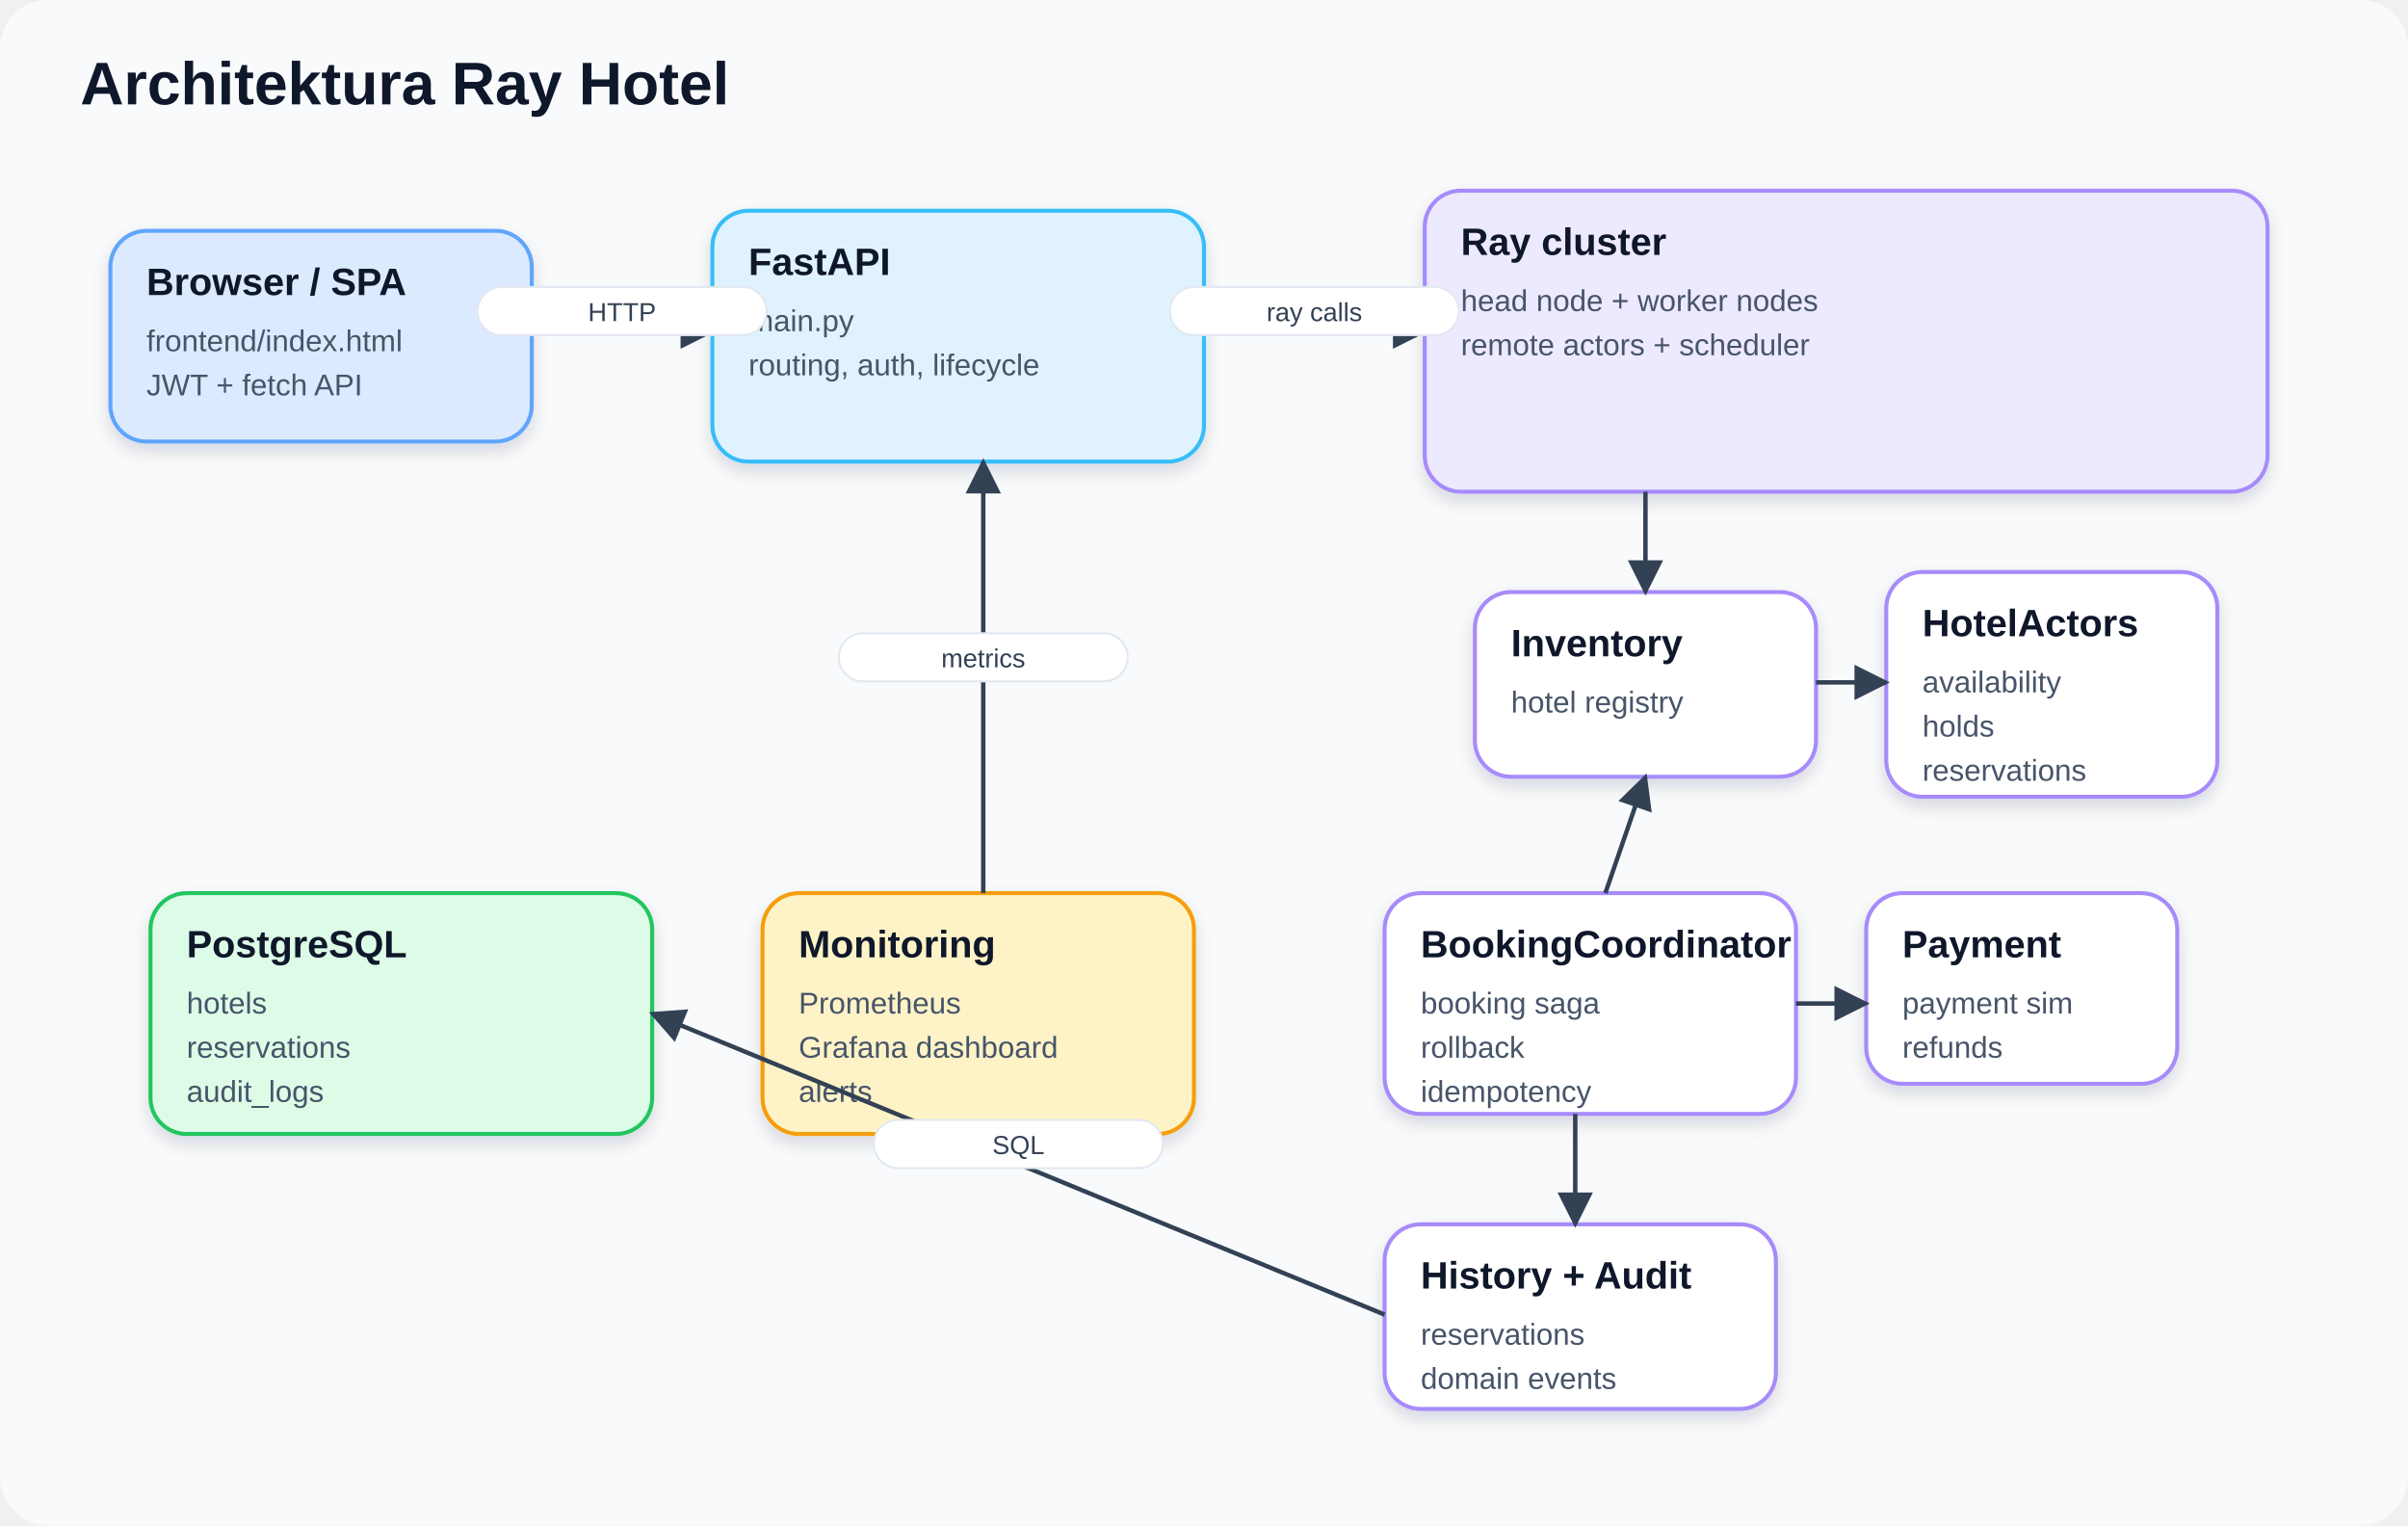
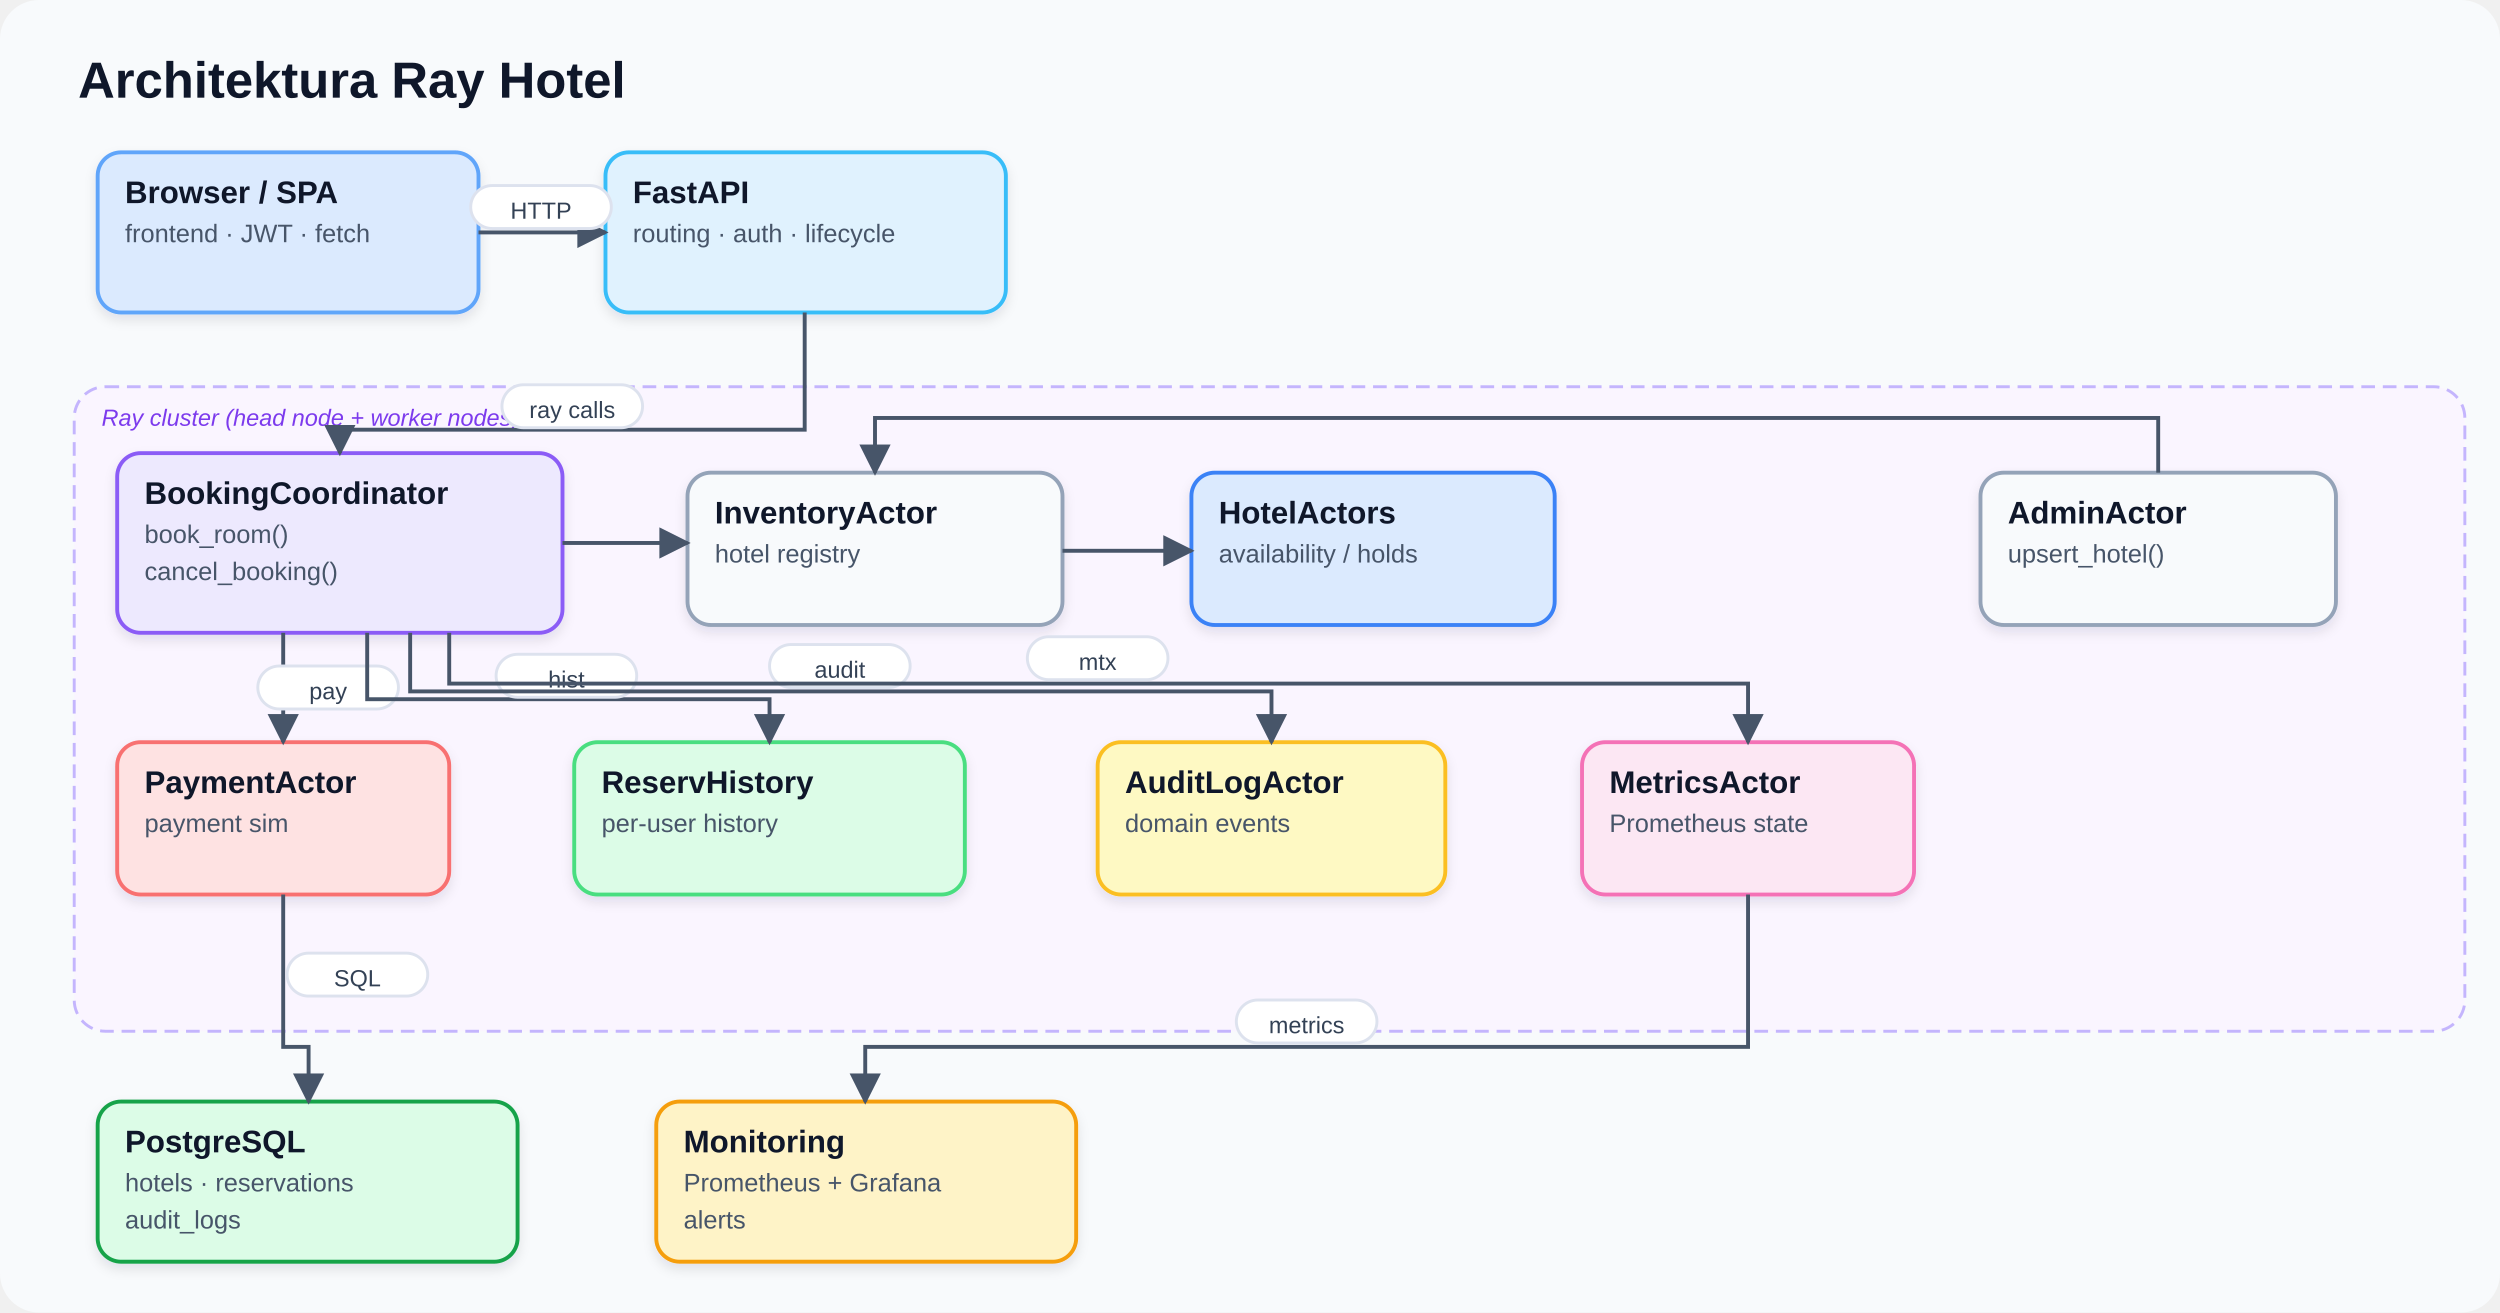
- <svg xmlns="http://www.w3.org/2000/svg" width="1200" height="760" viewBox="0 0 1200 760">
+ <svg xmlns="http://www.w3.org/2000/svg" width="1280" height="672" viewBox="0 0 1280 672">
  <defs>
    <marker id="arrow" viewBox="0 0 10 10" refX="9" refY="5" markerWidth="8" markerHeight="8" orient="auto-start-reverse">
-       <path d="M 0 0 L 10 5 L 0 10 z" fill="#334155" />
+       <path d="M 0 0 L 10 5 L 0 10 z" fill="#475569" />
    </marker>
-     <filter id="shadow" x="-10%" y="-10%" width="120%" height="130%">
-       <feDropShadow dx="0" dy="4" stdDeviation="4" flood-color="#0f172a" flood-opacity="0.14" />
+     <filter id="shadow" x="-8%" y="-8%" width="120%" height="130%">
+       <feDropShadow dx="0" dy="3" stdDeviation="3" flood-color="#0f172a" flood-opacity="0.10" />
    </filter>
  </defs>
-   <rect width="100%" height="100%" rx="24" fill="#f8fafc" />
-   <text x="40" y="52" font-family="Segoe UI, Arial" font-size="30" font-weight="700" fill="#0f172a">Architektura Ray Hotel</text>
-   <rect x="55" y="115" width="210" height="105" rx="18" fill="#dbeafe" stroke="#60a5fa" stroke-width="2" filter="url(#shadow)" />
-   <text x="73" y="147" font-family="Segoe UI, Arial" font-size="19" font-weight="700" fill="#0f172a">Browser / SPA</text>
-   <text x="73" y="175" font-family="Segoe UI, Arial" font-size="15" fill="#475569">frontend/index.html</text>
-   <text x="73" y="197" font-family="Segoe UI, Arial" font-size="15" fill="#475569">JWT + fetch API</text>
-   <rect x="355" y="105" width="245" height="125" rx="18" fill="#e0f2fe" stroke="#38bdf8" stroke-width="2" filter="url(#shadow)" />
-   <text x="373" y="137" font-family="Segoe UI, Arial" font-size="19" font-weight="700" fill="#0f172a">FastAPI</text>
-   <text x="373" y="165" font-family="Segoe UI, Arial" font-size="15" fill="#475569">main.py</text>
-   <text x="373" y="187" font-family="Segoe UI, Arial" font-size="15" fill="#475569">routing, auth, lifecycle</text>
-   <rect x="710" y="95" width="420" height="150" rx="18" fill="#ede9fe" stroke="#a78bfa" stroke-width="2" filter="url(#shadow)" />
-   <text x="728" y="127" font-family="Segoe UI, Arial" font-size="19" font-weight="700" fill="#0f172a">Ray cluster</text>
-   <text x="728" y="155" font-family="Segoe UI, Arial" font-size="15" fill="#475569">head node + worker nodes</text>
-   <text x="728" y="177" font-family="Segoe UI, Arial" font-size="15" fill="#475569">remote actors + scheduler</text>
-   <rect x="735" y="295" width="170" height="92" rx="18" fill="#ffffff" stroke="#a78bfa" stroke-width="2" filter="url(#shadow)" />
-   <text x="753" y="327" font-family="Segoe UI, Arial" font-size="19" font-weight="700" fill="#0f172a">Inventory</text>
-   <text x="753" y="355" font-family="Segoe UI, Arial" font-size="15" fill="#475569">hotel registry</text>
-   <rect x="940" y="285" width="165" height="112" rx="18" fill="#ffffff" stroke="#a78bfa" stroke-width="2" filter="url(#shadow)" />
-   <text x="958" y="317" font-family="Segoe UI, Arial" font-size="19" font-weight="700" fill="#0f172a">HotelActors</text>
-   <text x="958" y="345" font-family="Segoe UI, Arial" font-size="15" fill="#475569">availability</text>
-   <text x="958" y="367" font-family="Segoe UI, Arial" font-size="15" fill="#475569">holds</text>
-   <text x="958" y="389" font-family="Segoe UI, Arial" font-size="15" fill="#475569">reservations</text>
-   <rect x="690" y="445" width="205" height="110" rx="18" fill="#ffffff" stroke="#a78bfa" stroke-width="2" filter="url(#shadow)" />
-   <text x="708" y="477" font-family="Segoe UI, Arial" font-size="19" font-weight="700" fill="#0f172a">BookingCoordinator</text>
-   <text x="708" y="505" font-family="Segoe UI, Arial" font-size="15" fill="#475569">booking saga</text>
-   <text x="708" y="527" font-family="Segoe UI, Arial" font-size="15" fill="#475569">rollback</text>
-   <text x="708" y="549" font-family="Segoe UI, Arial" font-size="15" fill="#475569">idempotency</text>
-   <rect x="930" y="445" width="155" height="95" rx="18" fill="#ffffff" stroke="#a78bfa" stroke-width="2" filter="url(#shadow)" />
-   <text x="948" y="477" font-family="Segoe UI, Arial" font-size="19" font-weight="700" fill="#0f172a">Payment</text>
-   <text x="948" y="505" font-family="Segoe UI, Arial" font-size="15" fill="#475569">payment sim</text>
-   <text x="948" y="527" font-family="Segoe UI, Arial" font-size="15" fill="#475569">refunds</text>
-   <rect x="690" y="610" width="195" height="92" rx="18" fill="#ffffff" stroke="#a78bfa" stroke-width="2" filter="url(#shadow)" />
-   <text x="708" y="642" font-family="Segoe UI, Arial" font-size="19" font-weight="700" fill="#0f172a">History + Audit</text>
-   <text x="708" y="670" font-family="Segoe UI, Arial" font-size="15" fill="#475569">reservations</text>
-   <text x="708" y="692" font-family="Segoe UI, Arial" font-size="15" fill="#475569">domain events</text>
-   <rect x="75" y="445" width="250" height="120" rx="18" fill="#dcfce7" stroke="#22c55e" stroke-width="2" filter="url(#shadow)" />
-   <text x="93" y="477" font-family="Segoe UI, Arial" font-size="19" font-weight="700" fill="#0f172a">PostgreSQL</text>
-   <text x="93" y="505" font-family="Segoe UI, Arial" font-size="15" fill="#475569">hotels</text>
-   <text x="93" y="527" font-family="Segoe UI, Arial" font-size="15" fill="#475569">reservations</text>
-   <text x="93" y="549" font-family="Segoe UI, Arial" font-size="15" fill="#475569">audit_logs</text>
-   <rect x="380" y="445" width="215" height="120" rx="18" fill="#fef3c7" stroke="#f59e0b" stroke-width="2" filter="url(#shadow)" />
-   <text x="398" y="477" font-family="Segoe UI, Arial" font-size="19" font-weight="700" fill="#0f172a">Monitoring</text>
-   <text x="398" y="505" font-family="Segoe UI, Arial" font-size="15" fill="#475569">Prometheus</text>
-   <text x="398" y="527" font-family="Segoe UI, Arial" font-size="15" fill="#475569">Grafana dashboard</text>
-   <text x="398" y="549" font-family="Segoe UI, Arial" font-size="15" fill="#475569">alerts</text>
-   <line x1="265" y1="165" x2="355" y2="165" stroke="#334155" stroke-width="2.2" marker-end="url(#arrow)" />
-   <rect x="238.0" y="143.0" width="144" height="24" rx="12" fill="#ffffff" stroke="#e2e8f0" />
-   <text x="310.0" y="160.0" text-anchor="middle" font-family="Segoe UI, Arial" font-size="13" fill="#334155">HTTP</text>
-   <line x1="600" y1="165" x2="710" y2="165" stroke="#334155" stroke-width="2.2" marker-end="url(#arrow)" />
-   <rect x="583.0" y="143.0" width="144" height="24" rx="12" fill="#ffffff" stroke="#e2e8f0" />
-   <text x="655.0" y="160.0" text-anchor="middle" font-family="Segoe UI, Arial" font-size="13" fill="#334155">ray calls</text>
-   <line x1="820" y1="245" x2="820" y2="295" stroke="#334155" stroke-width="2.2" marker-end="url(#arrow)" />
-   <line x1="905" y1="340" x2="940" y2="340" stroke="#334155" stroke-width="2.2" marker-end="url(#arrow)" />
-   <line x1="800" y1="445" x2="820" y2="387" stroke="#334155" stroke-width="2.2" marker-end="url(#arrow)" />
-   <line x1="895" y1="500" x2="930" y2="500" stroke="#334155" stroke-width="2.2" marker-end="url(#arrow)" />
-   <line x1="785" y1="555" x2="785" y2="610" stroke="#334155" stroke-width="2.2" marker-end="url(#arrow)" />
-   <line x1="690" y1="655" x2="325" y2="505" stroke="#334155" stroke-width="2.2" marker-end="url(#arrow)" />
-   <rect x="435.5" y="558.0" width="144" height="24" rx="12" fill="#ffffff" stroke="#e2e8f0" />
-   <text x="507.5" y="575.0" text-anchor="middle" font-family="Segoe UI, Arial" font-size="13" fill="#334155">SQL</text>
-   <line x1="490" y1="445" x2="490" y2="230" stroke="#334155" stroke-width="2.2" marker-end="url(#arrow)" />
-   <rect x="418.0" y="315.5" width="144" height="24" rx="12" fill="#ffffff" stroke="#e2e8f0" />
-   <text x="490.0" y="332.5" text-anchor="middle" font-family="Segoe UI, Arial" font-size="13" fill="#334155">metrics</text>
+   <rect width="100%" height="100%" rx="20" fill="#f8fafc" />
+   <text x="40" y="50" font-family="Segoe UI, Arial" font-size="26" font-weight="700" fill="#0f172a">Architektura Ray Hotel</text>
+   <rect x="50" y="78" width="195" height="82" rx="12" fill="#dbeafe" stroke="#60a5fa" stroke-width="2" filter="url(#shadow)" />
+   <text x="64" y="104" font-family="Segoe UI,Arial" font-size="16" font-weight="700" fill="#0f172a">Browser / SPA</text>
+   <text x="64" y="124" font-family="Segoe UI,Arial" font-size="13" fill="#475569">frontend · JWT · fetch</text>
+   <rect x="310" y="78" width="205" height="82" rx="12" fill="#e0f2fe" stroke="#38bdf8" stroke-width="2" filter="url(#shadow)" />
+   <text x="324" y="104" font-family="Segoe UI,Arial" font-size="16" font-weight="700" fill="#0f172a">FastAPI</text>
+   <text x="324" y="124" font-family="Segoe UI,Arial" font-size="13" fill="#475569">routing · auth · lifecycle</text>
+   <path d="M 245,119 L 310,119" stroke="#475569" stroke-width="2" fill="none" marker-end="url(#arrow)" />
+   <rect x="241" y="95" width="72" height="22" rx="11" fill="#fff" stroke="#dde2ee" stroke-width="1.5" />
+   <text x="277" y="112" text-anchor="middle" font-family="Segoe UI,Arial" font-size="12" fill="#334155">HTTP</text>
+   <rect x="38" y="198" width="1224" height="330" rx="16" fill="#faf5ff" stroke="#c4b5fd" stroke-width="1.5" stroke-dasharray="7 4" />
+   <text x="52" y="218" font-family="Segoe UI,Arial" font-size="12" font-style="italic" fill="#7c3aed">Ray cluster  (head node + worker nodes)</text>
+   <rect x="60" y="232" width="228" height="92" rx="12" fill="#ede9fe" stroke="#8b5cf6" stroke-width="2" filter="url(#shadow)" />
+   <text x="74" y="258" font-family="Segoe UI,Arial" font-size="16" font-weight="700" fill="#0f172a">BookingCoordinator</text>
+   <text x="74" y="278" font-family="Segoe UI,Arial" font-size="13" fill="#475569">book_room()</text>
+   <text x="74" y="297" font-family="Segoe UI,Arial" font-size="13" fill="#475569">cancel_booking()</text>
+   <rect x="352" y="242" width="192" height="78" rx="12" fill="#f8fafc" stroke="#94a3b8" stroke-width="2" filter="url(#shadow)" />
+   <text x="366" y="268" font-family="Segoe UI,Arial" font-size="16" font-weight="700" fill="#0f172a">InventoryActor</text>
+   <text x="366" y="288" font-family="Segoe UI,Arial" font-size="13" fill="#475569">hotel registry</text>
+   <rect x="610" y="242" width="186" height="78" rx="12" fill="#dbeafe" stroke="#3b82f6" stroke-width="2" filter="url(#shadow)" />
+   <text x="624" y="268" font-family="Segoe UI,Arial" font-size="16" font-weight="700" fill="#0f172a">HotelActors</text>
+   <text x="624" y="288" font-family="Segoe UI,Arial" font-size="13" fill="#475569">availability / holds</text>
+   <rect x="1014" y="242" width="182" height="78" rx="12" fill="#f8fafc" stroke="#94a3b8" stroke-width="2" filter="url(#shadow)" />
+   <text x="1028" y="268" font-family="Segoe UI,Arial" font-size="16" font-weight="700" fill="#0f172a">AdminActor</text>
+   <text x="1028" y="288" font-family="Segoe UI,Arial" font-size="13" fill="#475569">upsert_hotel()</text>
+   <rect x="60" y="380" width="170" height="78" rx="12" fill="#fee2e2" stroke="#f87171" stroke-width="2" filter="url(#shadow)" />
+   <text x="74" y="406" font-family="Segoe UI,Arial" font-size="16" font-weight="700" fill="#0f172a">PaymentActor</text>
+   <text x="74" y="426" font-family="Segoe UI,Arial" font-size="13" fill="#475569">payment sim</text>
+   <rect x="294" y="380" width="200" height="78" rx="12" fill="#dcfce7" stroke="#4ade80" stroke-width="2" filter="url(#shadow)" />
+   <text x="308" y="406" font-family="Segoe UI,Arial" font-size="16" font-weight="700" fill="#0f172a">ReservHistory</text>
+   <text x="308" y="426" font-family="Segoe UI,Arial" font-size="13" fill="#475569">per-user history</text>
+   <rect x="562" y="380" width="178" height="78" rx="12" fill="#fef9c3" stroke="#fbbf24" stroke-width="2" filter="url(#shadow)" />
+   <text x="576" y="406" font-family="Segoe UI,Arial" font-size="16" font-weight="700" fill="#0f172a">AuditLogActor</text>
+   <text x="576" y="426" font-family="Segoe UI,Arial" font-size="13" fill="#475569">domain events</text>
+   <rect x="810" y="380" width="170" height="78" rx="12" fill="#fce7f3" stroke="#f472b6" stroke-width="2" filter="url(#shadow)" />
+   <text x="824" y="406" font-family="Segoe UI,Arial" font-size="16" font-weight="700" fill="#0f172a">MetricsActor</text>
+   <text x="824" y="426" font-family="Segoe UI,Arial" font-size="13" fill="#475569">Prometheus state</text>
+   <path d="M 412,160 L 412,220 L 174,220 L 174,232" stroke="#475569" stroke-width="2" fill="none" marker-end="url(#arrow)" />
+   <rect x="257" y="197" width="72" height="22" rx="11" fill="#fff" stroke="#dde2ee" stroke-width="1.5" />
+   <text x="293" y="214" text-anchor="middle" font-family="Segoe UI,Arial" font-size="12" fill="#334155">ray calls</text>
+   <path d="M 288,278 L 352,278" stroke="#475569" stroke-width="2" fill="none" marker-end="url(#arrow)" />
+   <path d="M 544,282 L 610,282" stroke="#475569" stroke-width="2" fill="none" marker-end="url(#arrow)" />
+   <path d="M 1105,242 L 1105,214 L 448,214 L 448,242" stroke="#475569" stroke-width="2" fill="none" marker-end="url(#arrow)" />
+   <path d="M 145,324 L 145,380" stroke="#475569" stroke-width="2" fill="none" marker-end="url(#arrow)" />
+   <rect x="132" y="341" width="72" height="22" rx="11" fill="#fff" stroke="#dde2ee" stroke-width="1.5" />
+   <text x="168" y="358" text-anchor="middle" font-family="Segoe UI,Arial" font-size="12" fill="#334155">pay</text>
+   <path d="M 188,324 L 188,358 L 394,358 L 394,380" stroke="#475569" stroke-width="2" fill="none" marker-end="url(#arrow)" />
+   <rect x="254" y="335" width="72" height="22" rx="11" fill="#fff" stroke="#dde2ee" stroke-width="1.5" />
+   <text x="290" y="352" text-anchor="middle" font-family="Segoe UI,Arial" font-size="12" fill="#334155">hist</text>
+   <path d="M 210,324 L 210,354 L 651,354 L 651,380" stroke="#475569" stroke-width="2" fill="none" marker-end="url(#arrow)" />
+   <rect x="394" y="330" width="72" height="22" rx="11" fill="#fff" stroke="#dde2ee" stroke-width="1.5" />
+   <text x="430" y="347" text-anchor="middle" font-family="Segoe UI,Arial" font-size="12" fill="#334155">audit</text>
+   <path d="M 230,324 L 230,350 L 895,350 L 895,380" stroke="#475569" stroke-width="2" fill="none" marker-end="url(#arrow)" />
+   <rect x="526" y="326" width="72" height="22" rx="11" fill="#fff" stroke="#dde2ee" stroke-width="1.5" />
+   <text x="562" y="343" text-anchor="middle" font-family="Segoe UI,Arial" font-size="12" fill="#334155">mtx</text>
+   <rect x="50" y="564" width="215" height="82" rx="12" fill="#dcfce7" stroke="#16a34a" stroke-width="2" filter="url(#shadow)" />
+   <text x="64" y="590" font-family="Segoe UI,Arial" font-size="16" font-weight="700" fill="#0f172a">PostgreSQL</text>
+   <text x="64" y="610" font-family="Segoe UI,Arial" font-size="13" fill="#475569">hotels · reservations</text>
+   <text x="64" y="629" font-family="Segoe UI,Arial" font-size="13" fill="#475569">audit_logs</text>
+   <rect x="336" y="564" width="215" height="82" rx="12" fill="#fef3c7" stroke="#f59e0b" stroke-width="2" filter="url(#shadow)" />
+   <text x="350" y="590" font-family="Segoe UI,Arial" font-size="16" font-weight="700" fill="#0f172a">Monitoring</text>
+   <text x="350" y="610" font-family="Segoe UI,Arial" font-size="13" fill="#475569">Prometheus + Grafana</text>
+   <text x="350" y="629" font-family="Segoe UI,Arial" font-size="13" fill="#475569">alerts</text>
+   <path d="M 145,458 L 145,536 L 158,536 L 158,564" stroke="#475569" stroke-width="2" fill="none" marker-end="url(#arrow)" />
+   <rect x="147" y="488" width="72" height="22" rx="11" fill="#fff" stroke="#dde2ee" stroke-width="1.5" />
+   <text x="183" y="505" text-anchor="middle" font-family="Segoe UI,Arial" font-size="12" fill="#334155">SQL</text>
+   <path d="M 895,458 L 895,536 L 443,536 L 443,564" stroke="#475569" stroke-width="2" fill="none" marker-end="url(#arrow)" />
+   <rect x="633" y="512" width="72" height="22" rx="11" fill="#fff" stroke="#dde2ee" stroke-width="1.5" />
+   <text x="669" y="529" text-anchor="middle" font-family="Segoe UI,Arial" font-size="12" fill="#334155">metrics</text>
</svg>
